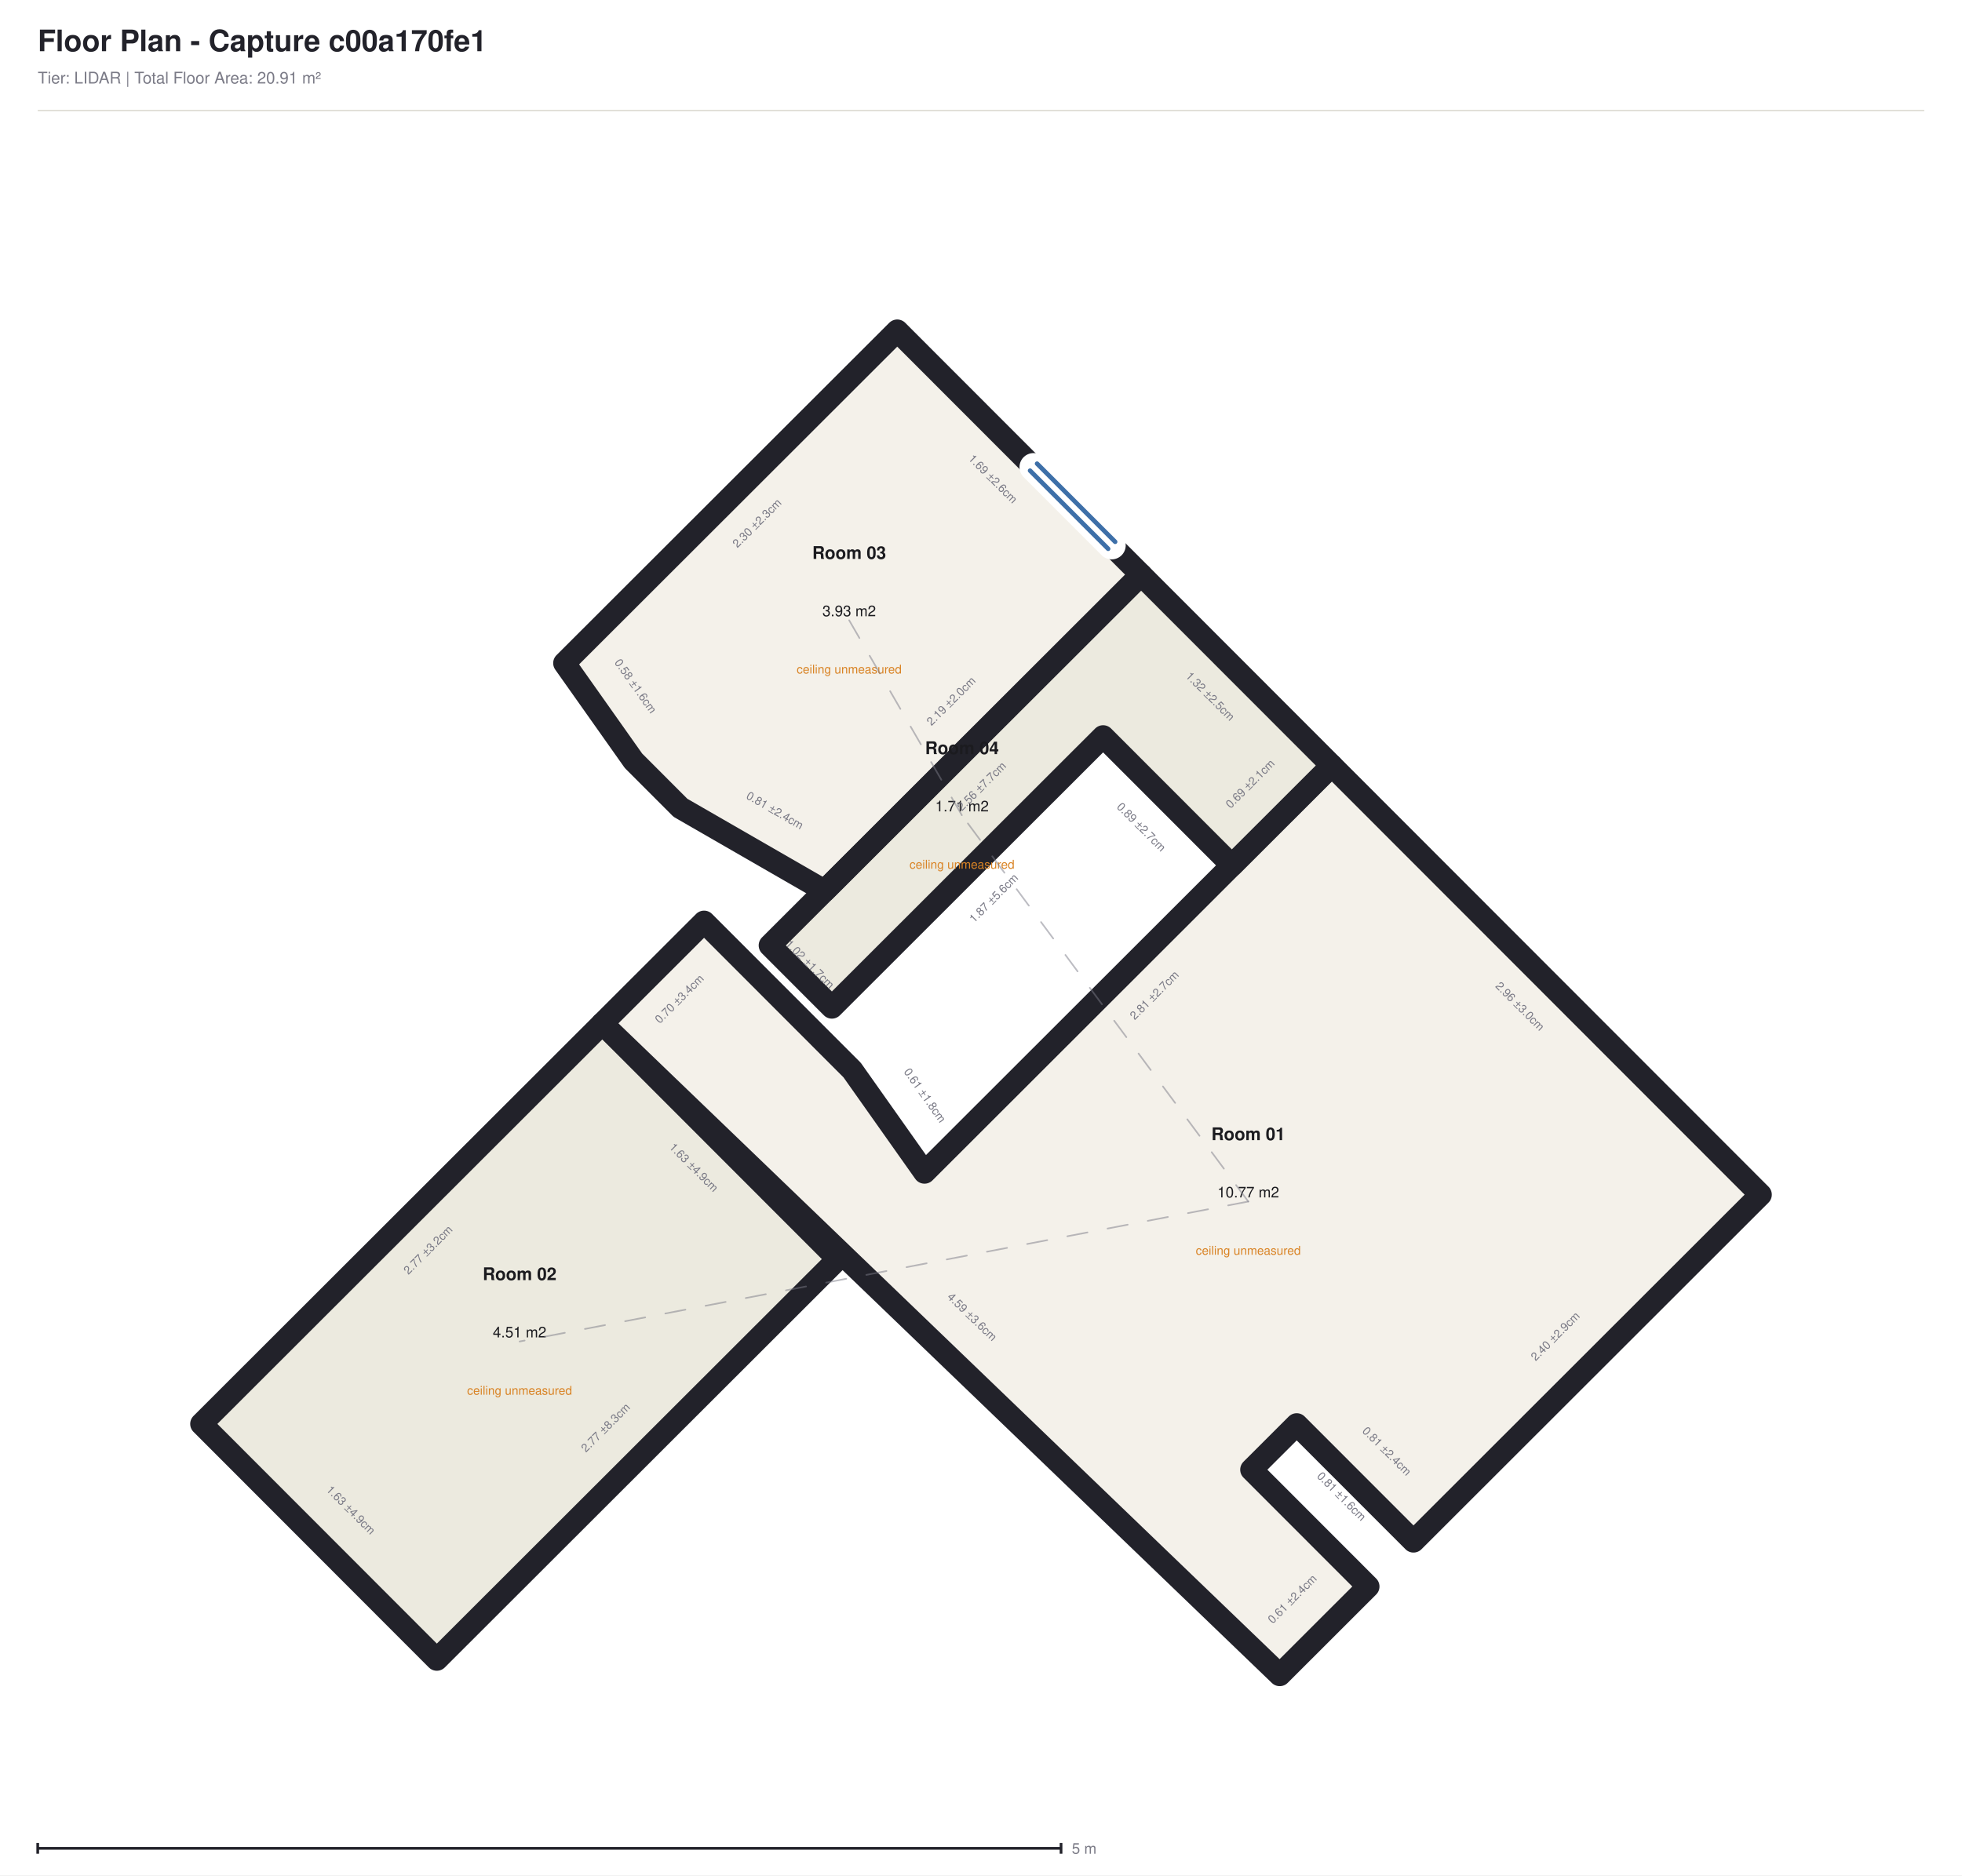
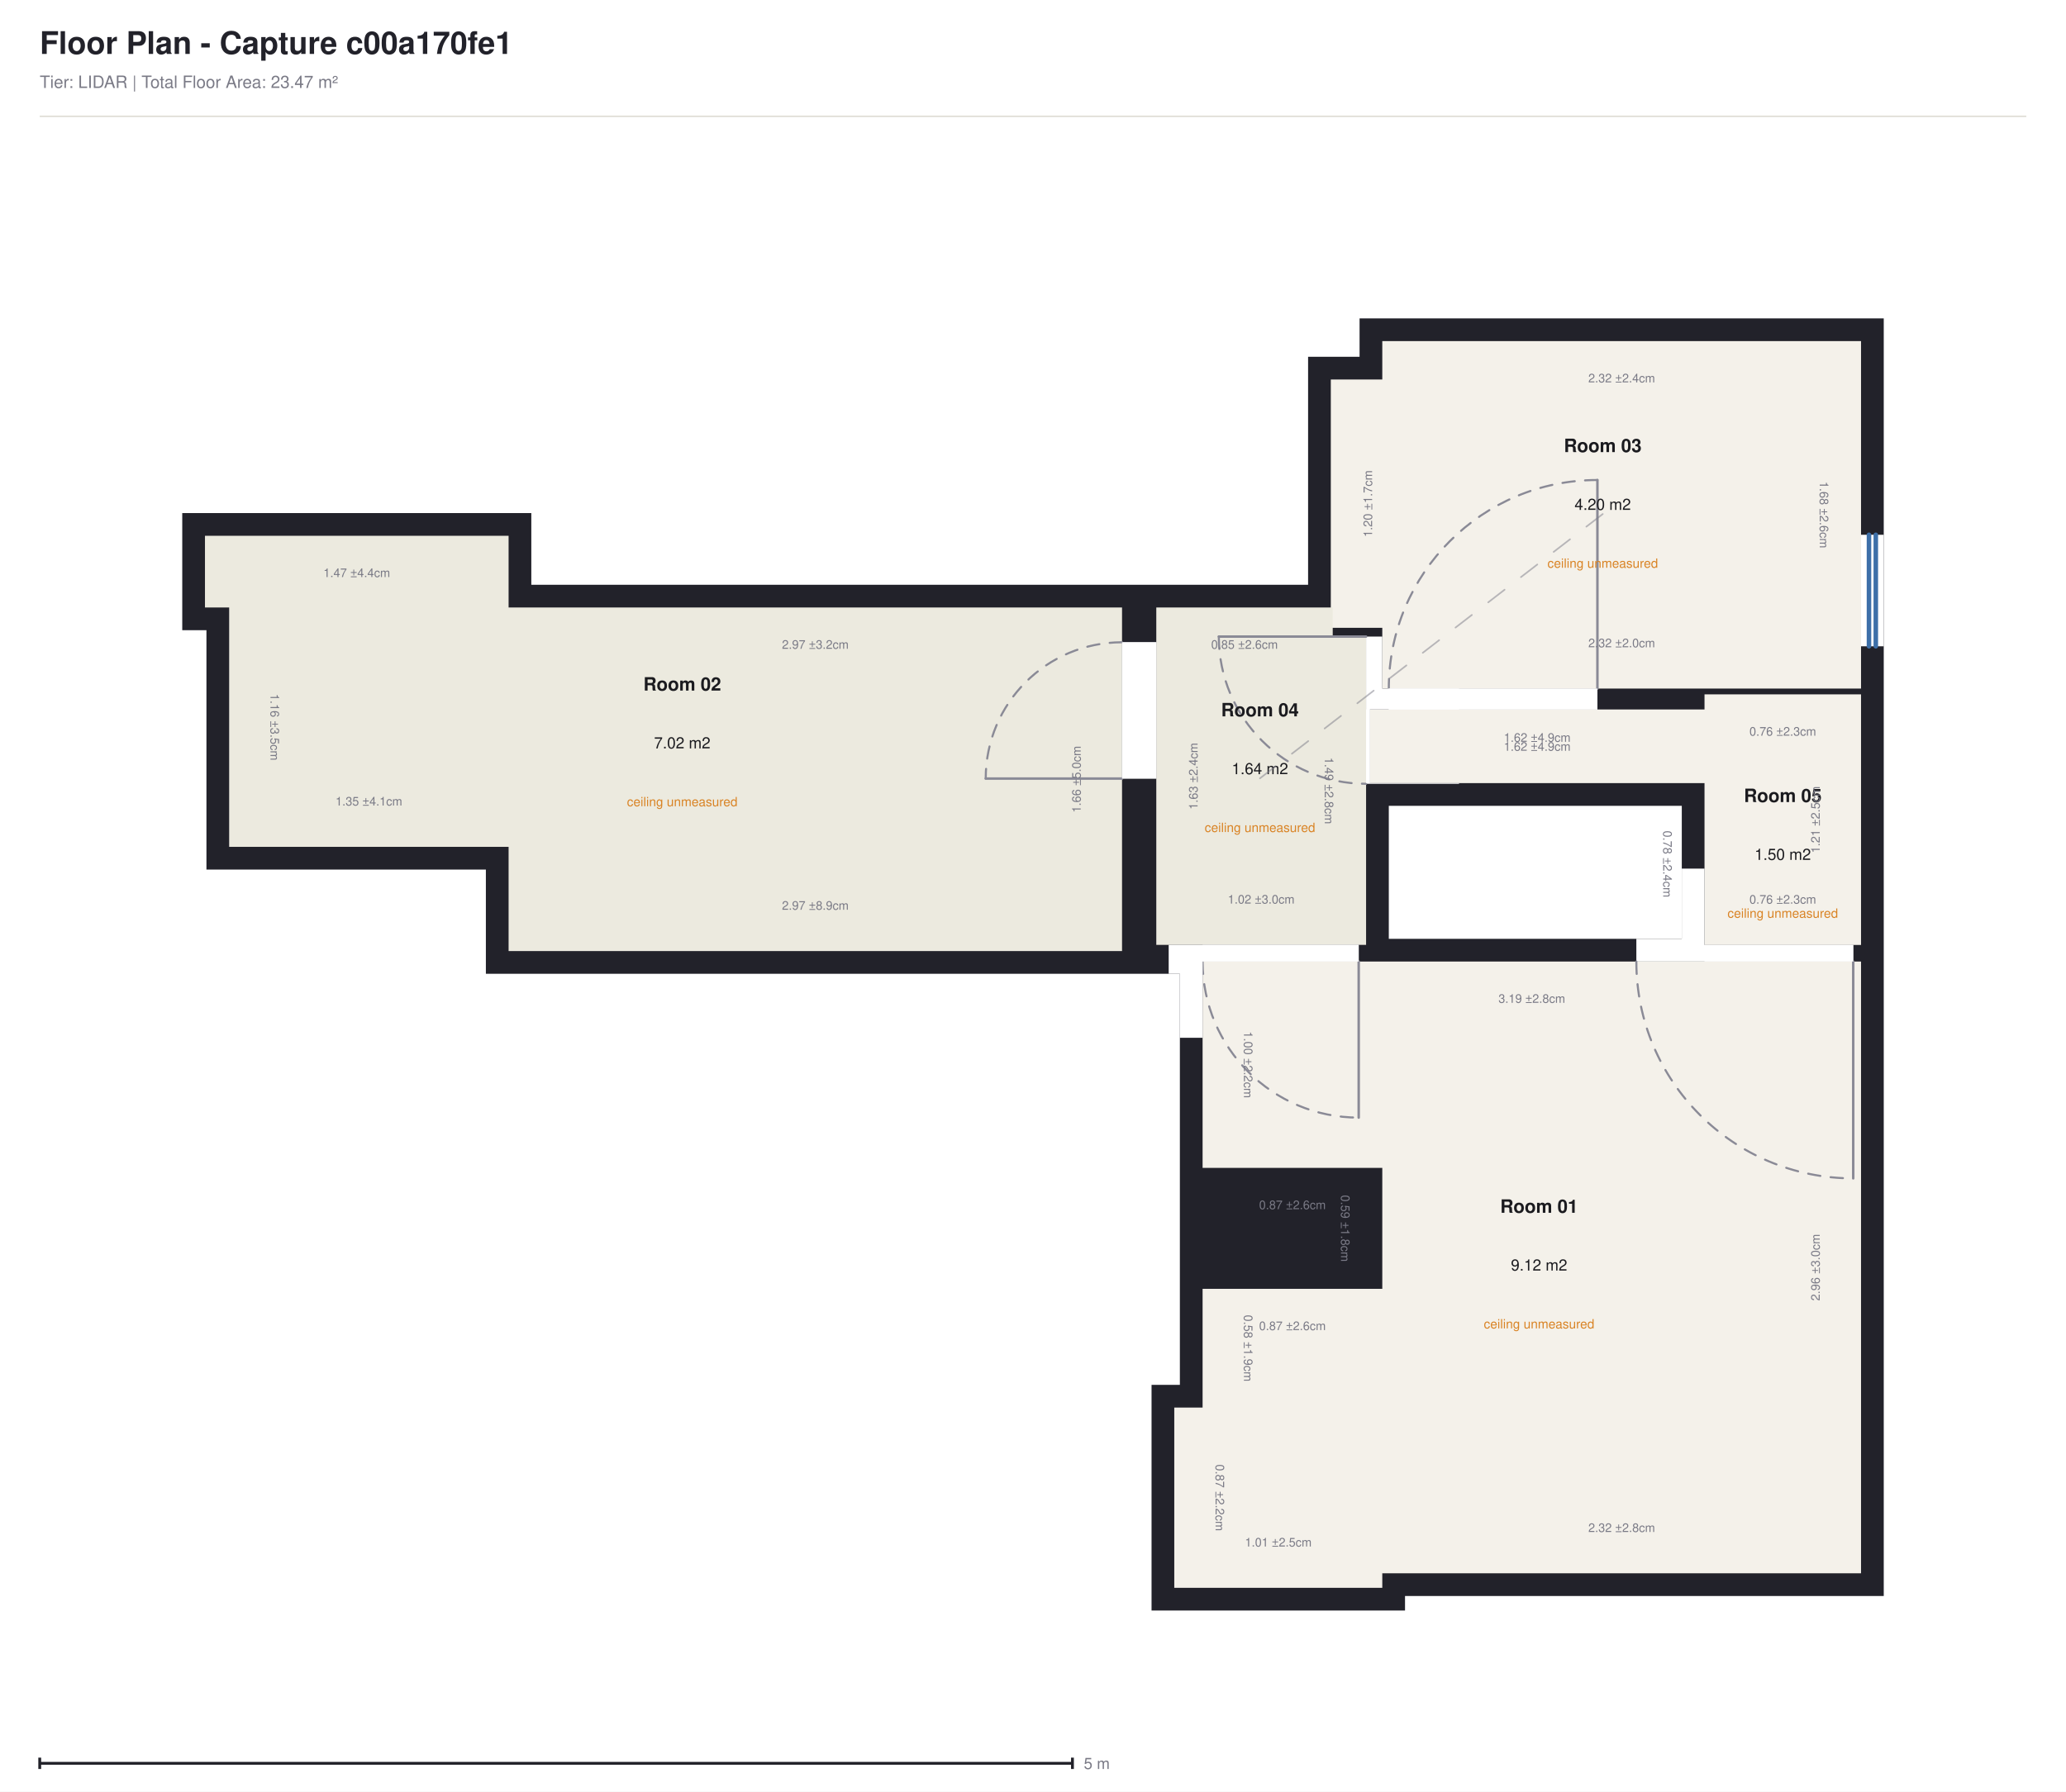
- <svg xmlns="http://www.w3.org/2000/svg" width="1456" height="1392" viewBox="0 0 1456 1392">
-   <rect width="1456" height="1392" fill="#ffffff" />
+ <svg xmlns="http://www.w3.org/2000/svg" width="1456" height="1263" viewBox="0 0 1456 1263">
+   <rect width="1456" height="1263" fill="#ffffff" />
  <g font-family="Helvetica Neue, Helvetica, Arial, sans-serif">
    <text x="28" y="38" font-size="22" font-weight="600" fill="#22222a">Floor Plan - Capture c00a170fe1</text>
-     <text x="28" y="62" font-size="12" fill="#7a7a86">Tier: LIDAR | Total Floor Area: 20.91 m²</text>
+     <text x="28" y="62" font-size="12" fill="#7a7a86">Tier: LIDAR | Total Floor Area: 23.47 m²</text>
    <line x1="28" y1="82" x2="1428" y2="82" stroke="#dedcd4" stroke-width="1" />
-     <polygon points="446.99,759.73 522.49,684.30 632.36,794.28 686.07,870.27 988.33,568.29 1306.50,886.77 1048.94,1144.09 962.29,1057.36 928.71,1090.91 1015.36,1177.64 949.69,1243.25" stroke="none" fill="#f4f1ea" />
-     <polygon points="446.99,759.73 621.69,934.59 324.17,1231.82 149.50,1056.94" stroke="none" fill="#eceadf" />
-     <polygon points="418.87,492.23 665.84,245.50 846.77,426.60 611.91,661.24 504.96,599.61 470.12,564.73" stroke="none" fill="#f4f1ea" />
-     <polygon points="571.37,701.75 846.77,426.60 988.33,568.29 914.20,642.35 818.62,546.67 617.34,747.77" stroke="none" fill="#eceadf" />
-     <polygon points="446.99,759.73 522.49,684.30 632.36,794.28 686.07,870.27 988.33,568.29 1306.50,886.77 1048.94,1144.09 962.29,1057.36 928.71,1090.91 1015.36,1177.64 949.69,1243.25" stroke="#22222a" stroke-width="16.71" stroke-linejoin="round" stroke-linecap="round" fill="none" />
-     <polygon points="446.99,759.73 621.69,934.59 324.17,1231.82 149.50,1056.94" stroke="#22222a" stroke-width="16.71" stroke-linejoin="round" stroke-linecap="round" fill="none" />
-     <polygon points="418.87,492.23 665.84,245.50 846.77,426.60 611.91,661.24 504.96,599.61 470.12,564.73" stroke="#22222a" stroke-width="16.71" stroke-linejoin="round" stroke-linecap="round" fill="none" />
-     <polygon points="571.37,701.75 846.77,426.60 988.33,568.29 914.20,642.35 818.62,546.67 617.34,747.77" stroke="#22222a" stroke-width="16.71" stroke-linejoin="round" stroke-linecap="round" fill="none" />
-     <line x1="767.00" y1="346.75" x2="824.96" y2="404.77" stroke="#ffffff" stroke-width="20.88" stroke-linejoin="round" stroke-linecap="round" fill="none" />
-     <line x1="769.60" y1="344.15" x2="827.56" y2="402.17" stroke="#3d6fa8" stroke-width="3.34" stroke-linejoin="round" stroke-linecap="round" fill="none" />
-     <line x1="764.40" y1="349.35" x2="822.36" y2="407.37" stroke="#3d6fa8" stroke-width="3.34" stroke-linejoin="round" stroke-linecap="round" fill="none" />
-     <text x="926.34" y="846.31" font-size="13.0" fill="#1b1b1f" text-anchor="middle" font-weight="bold">Room 01</text>
-     <text x="926.34" y="888.83" font-size="11.0" fill="#1b1b1f" text-anchor="middle" font-weight="normal">10.77 m2</text>
-     <text x="926.34" y="931.36" font-size="9.0" fill="#d98324" text-anchor="middle" font-weight="normal">ceiling unmeasured</text>
-     <text x="506.21" y="743.50" font-size="8.5" fill="#7a7a86" text-anchor="middle" font-weight="normal" transform="rotate(-44.97 506.21 743.50)">0.70 ±3.4cm</text>
-     <text x="598.91" y="717.82" font-size="8.5" fill="#7a7a86" text-anchor="middle" font-weight="normal" transform="rotate(45.03 598.91 717.82)">1.02 ±1.7cm</text>
-     <text x="684.02" y="814.74" font-size="8.5" fill="#7a7a86" text-anchor="middle" font-weight="normal" transform="rotate(54.75 684.02 814.74)">0.61 ±1.8cm</text>
-     <text x="858.67" y="740.77" font-size="8.5" fill="#7a7a86" text-anchor="middle" font-weight="normal" transform="rotate(-44.97 858.67 740.77)">2.81 ±2.7cm</text>
-     <text x="1125.93" y="749.00" font-size="8.5" fill="#7a7a86" text-anchor="middle" font-weight="normal" transform="rotate(45.03 1125.93 749.00)">2.96 ±3.0cm</text>
-     <text x="1156.25" y="993.94" font-size="8.5" fill="#7a7a86" text-anchor="middle" font-weight="normal" transform="rotate(-44.97 1156.25 993.94)">2.40 ±2.9cm</text>
-     <text x="1027.10" y="1079.26" font-size="8.5" fill="#7a7a86" text-anchor="middle" font-weight="normal" transform="rotate(-314.97 1027.10 1079.26)">0.81 ±2.4cm</text>
-     <text x="993.52" y="1112.80" font-size="8.5" fill="#7a7a86" text-anchor="middle" font-weight="normal" transform="rotate(45.03 993.52 1112.80)">0.81 ±1.6cm</text>
-     <text x="961.05" y="1188.95" font-size="8.5" fill="#7a7a86" text-anchor="middle" font-weight="normal" transform="rotate(-44.97 961.05 1188.95)">0.61 ±2.4cm</text>
-     <text x="719.40" y="979.60" font-size="8.5" fill="#7a7a86" text-anchor="middle" font-weight="normal" transform="rotate(-316.11 719.40 979.60)">4.59 ±3.6cm</text>
-     <text x="385.59" y="950.21" font-size="13.0" fill="#1b1b1f" text-anchor="middle" font-weight="bold">Room 02</text>
-     <text x="385.59" y="992.73" font-size="11.0" fill="#1b1b1f" text-anchor="middle" font-weight="normal">4.51 m2</text>
-     <text x="385.59" y="1035.26" font-size="9.0" fill="#d98324" text-anchor="middle" font-weight="normal">ceiling unmeasured</text>
-     <text x="512.85" y="868.62" font-size="8.5" fill="#7a7a86" text-anchor="middle" font-weight="normal" transform="rotate(45.03 512.85 868.62)">1.63 ±4.9cm</text>
-     <text x="451.46" y="1061.72" font-size="8.5" fill="#7a7a86" text-anchor="middle" font-weight="normal" transform="rotate(-44.97 451.46 1061.72)">2.77 ±8.3cm</text>
-     <text x="258.32" y="1122.92" font-size="8.5" fill="#7a7a86" text-anchor="middle" font-weight="normal" transform="rotate(-314.97 258.32 1122.92)">1.63 ±4.9cm</text>
-     <text x="319.71" y="929.82" font-size="8.5" fill="#7a7a86" text-anchor="middle" font-weight="normal" transform="rotate(-44.97 319.71 929.82)">2.77 ±3.2cm</text>
-     <text x="630.17" y="414.88" font-size="13.0" fill="#1b1b1f" text-anchor="middle" font-weight="bold">Room 03</text>
-     <text x="630.17" y="457.40" font-size="11.0" fill="#1b1b1f" text-anchor="middle" font-weight="normal">3.93 m2</text>
-     <text x="630.17" y="499.92" font-size="9.0" fill="#d98324" text-anchor="middle" font-weight="normal">ceiling unmeasured</text>
-     <text x="563.82" y="390.35" font-size="8.5" fill="#7a7a86" text-anchor="middle" font-weight="normal" transform="rotate(-44.97 563.82 390.35)">2.30 ±2.3cm</text>
-     <text x="734.82" y="357.52" font-size="8.5" fill="#7a7a86" text-anchor="middle" font-weight="normal" transform="rotate(45.03 734.82 357.52)">1.69 ±2.6cm</text>
-     <text x="707.87" y="522.43" font-size="8.5" fill="#7a7a86" text-anchor="middle" font-weight="normal" transform="rotate(-44.97 707.87 522.43)">2.19 ±2.0cm</text>
-     <text x="573.60" y="604.11" font-size="8.5" fill="#7a7a86" text-anchor="middle" font-weight="normal" transform="rotate(-330.04 573.60 604.11)">0.81 ±2.4cm</text>
-     <text x="469.30" y="510.95" font-size="8.5" fill="#7a7a86" text-anchor="middle" font-weight="normal" transform="rotate(-305.25 469.30 510.95)">0.58 ±1.6cm</text>
-     <text x="713.90" y="559.76" font-size="13.0" fill="#1b1b1f" text-anchor="middle" font-weight="bold">Room 04</text>
-     <text x="713.90" y="602.28" font-size="11.0" fill="#1b1b1f" text-anchor="middle" font-weight="normal">1.71 m2</text>
-     <text x="713.90" y="644.81" font-size="9.0" fill="#d98324" text-anchor="middle" font-weight="normal">ceiling unmeasured</text>
-     <text x="730.54" y="585.66" font-size="8.5" fill="#7a7a86" text-anchor="middle" font-weight="normal" transform="rotate(-44.97 730.54 585.66)">2.56 ±7.7cm</text>
-     <text x="896.06" y="518.91" font-size="8.5" fill="#7a7a86" text-anchor="middle" font-weight="normal" transform="rotate(45.03 896.06 518.91)">1.32 ±2.5cm</text>
-     <text x="929.80" y="583.83" font-size="8.5" fill="#7a7a86" text-anchor="middle" font-weight="normal" transform="rotate(-44.97 929.80 583.83)">0.69 ±2.1cm</text>
-     <text x="844.93" y="615.98" font-size="8.5" fill="#7a7a86" text-anchor="middle" font-weight="normal" transform="rotate(-314.97 844.93 615.98)">0.89 ±2.7cm</text>
-     <text x="739.45" y="668.71" font-size="8.5" fill="#7a7a86" text-anchor="middle" font-weight="normal" transform="rotate(-44.97 739.45 668.71)">1.87 ±5.6cm</text>
-     <line x1="926.34" y1="891.87" x2="713.90" y2="605.32" stroke="#7a7a86" stroke-width="1.21" stroke-linejoin="round" stroke-linecap="round" fill="none" stroke-dasharray="15.19,15.19" opacity="0.50" />
-     <line x1="630.17" y1="460.44" x2="713.90" y2="605.32" stroke="#7a7a86" stroke-width="1.21" stroke-linejoin="round" stroke-linecap="round" fill="none" stroke-dasharray="15.19,15.19" opacity="0.50" />
-     <line x1="926.34" y1="891.87" x2="385.59" y2="995.77" stroke="#7a7a86" stroke-width="1.21" stroke-linejoin="round" stroke-linecap="round" fill="none" stroke-dasharray="15.19,15.19" opacity="0.50" />
+     <polygon points="128.44,444.24 128.44,361.68 374.44,361.68 374.44,412.22 921.87,412.22 921.87,251.50 958.15,251.50 958.15,224.44 1327.56,224.44 1327.56,1125.06 990.18,1125.06 990.18,1135.30 811.55,1135.30 811.55,976.22 831.51,976.22 831.51,686.44 342.42,686.44 342.42,612.98 145.49,612.98 145.49,444.24 128.44,444.24" stroke="none" fill="#22222a" />
+     <polygon points="1185.23,661.80 1185.23,568.05 978.75,568.05 978.75,661.80 1185.23,661.80" stroke="none" fill="#ffffff" />
+     <polygon points="827.56,992.23 827.56,1119.29 974.16,1119.29 974.16,1109.05 1311.55,1109.05 1311.55,677.81 847.52,677.81 847.52,823.27 974.16,823.27 974.16,908.53 847.52,908.53 847.52,992.23" stroke="none" fill="#f4f1ea" />
+     <polygon points="790.75,670.43 790.75,428.23 358.43,428.23 358.43,377.69 144.45,377.69 144.45,428.23 161.50,428.23 161.50,596.97 358.43,596.97 358.43,670.43" stroke="none" fill="#eceadf" />
+     <polygon points="1311.55,485.39 974.16,485.39 974.16,442.56 937.88,442.56 937.88,267.52 974.16,267.52 974.16,240.45 1311.55,240.45" stroke="none" fill="#f4f1ea" />
+     <polygon points="814.89,666.06 814.89,428.23 939.23,428.23 939.23,448.73 962.74,448.73 962.74,666.06" stroke="none" fill="#eceadf" />
+     <polygon points="1311.55,666.12 1311.55,489.47 1201.24,489.47 1201.24,500.12 965.43,500.12 965.43,552.04 1201.24,552.04 1201.24,666.12" stroke="none" fill="#f4f1ea" />
+     <polygon points="847.52,677.81 847.52,666.06 957.54,666.06 957.54,677.81 847.52,677.81" stroke="none" fill="#ffffff" />
+     <line x1="957.54" y1="677.81" x2="957.54" y2="787.83" stroke="#8a8a96" stroke-width="1.75" stroke-linejoin="round" stroke-linecap="round" fill="none" />
+     <path d="M 847.52 677.81 A 110.02 110.02 0 0 0 957.54 787.83" stroke="#8a8a96" stroke-width="1.46" stroke-linejoin="round" stroke-linecap="round" fill="none" stroke-dasharray="8.73,7.28" />
+     <polygon points="1153.21,677.81 1153.21,661.80 1185.23,661.80 1185.23,612.31 1201.24,612.31 1201.24,666.12 1306.05,666.12 1306.05,677.81 1153.21,677.81" stroke="none" fill="#ffffff" />
+     <line x1="1306.05" y1="677.81" x2="1306.05" y2="830.66" stroke="#8a8a96" stroke-width="1.75" stroke-linejoin="round" stroke-linecap="round" fill="none" />
+     <path d="M 1153.21 677.81 A 152.84 152.84 0 0 0 1306.05 830.66" stroke="#8a8a96" stroke-width="1.46" stroke-linejoin="round" stroke-linecap="round" fill="none" stroke-dasharray="8.73,7.28" />
+     <polygon points="790.75,452.75 814.89,452.75 814.89,548.83 790.75,548.83 790.75,452.75" stroke="none" fill="#ffffff" />
+     <line x1="790.75" y1="548.83" x2="694.68" y2="548.83" stroke="#8a8a96" stroke-width="1.75" stroke-linejoin="round" stroke-linecap="round" fill="none" />
+     <path d="M 790.75 452.75 A 96.07 96.07 0 0 0 694.68 548.83" stroke="#8a8a96" stroke-width="1.46" stroke-linejoin="round" stroke-linecap="round" fill="none" stroke-dasharray="8.73,7.28" />
+     <polygon points="1311.55,376.98 1327.56,376.98 1327.56,455.59 1311.55,455.59 1311.55,376.98" stroke="none" fill="#ffffff" />
+     <line x1="1317.15" y1="376.98" x2="1317.15" y2="455.59" stroke="#3d6fa8" stroke-width="3.20" stroke-linejoin="round" stroke-linecap="round" fill="none" />
+     <line x1="1321.96" y1="376.98" x2="1321.96" y2="455.59" stroke="#3d6fa8" stroke-width="3.20" stroke-linejoin="round" stroke-linecap="round" fill="none" />
+     <polygon points="1125.77,485.39 1125.77,500.12 978.75,500.12 978.75,485.39 1125.77,485.39" stroke="none" fill="#ffffff" />
+     <line x1="1125.77" y1="485.39" x2="1125.77" y2="338.37" stroke="#8a8a96" stroke-width="1.75" stroke-linejoin="round" stroke-linecap="round" fill="none" />
+     <path d="M 1125.77 338.37 A 147.02 147.02 0 0 0 978.75 485.39" stroke="#8a8a96" stroke-width="1.46" stroke-linejoin="round" stroke-linecap="round" fill="none" stroke-dasharray="8.73,7.28" />
+     <polygon points="957.54,666.06 957.54,677.81 847.52,677.81 847.52,731.56 831.51,731.56 831.51,686.44 823.62,686.44 823.62,666.06 957.54,666.06" stroke="none" fill="#ffffff" />
+     <polygon points="814.89,548.83 790.75,548.83 790.75,452.75 814.89,452.75 814.89,548.83" stroke="none" fill="#ffffff" />
+     <polygon points="962.74,448.73 974.16,448.73 974.16,485.39 1028.24,485.39 1028.24,500.12 965.43,500.12 965.43,552.04 1028.24,552.04 1028.24,552.52 962.74,552.52 962.74,448.73" stroke="none" fill="#ffffff" />
+     <line x1="962.74" y1="448.73" x2="858.95" y2="448.73" stroke="#8a8a96" stroke-width="1.75" stroke-linejoin="round" stroke-linecap="round" fill="none" />
+     <path d="M 858.95 448.73 A 103.79 103.79 0 0 0 962.74 552.52" stroke="#8a8a96" stroke-width="1.46" stroke-linejoin="round" stroke-linecap="round" fill="none" stroke-dasharray="8.73,7.28" />
+     <polygon points="978.75,500.12 978.75,485.39 1125.77,485.39 1125.77,500.12 978.75,500.12" stroke="none" fill="#ffffff" />
+     <polygon points="1306.05,666.12 1306.05,677.81 1201.24,677.81 1201.24,666.12 1306.05,666.12" stroke="none" fill="#ffffff" />
+     <polygon points="965.43,552.04 962.74,552.04 962.74,500.12 965.43,500.12 965.43,552.04" stroke="none" fill="#ffffff" />
+     <text x="1084.66" y="854.92" font-size="13.0" fill="#1b1b1f" text-anchor="middle" font-weight="bold">Room 01</text>
+     <text x="1084.66" y="895.67" font-size="11.0" fill="#1b1b1f" text-anchor="middle" font-weight="normal">9.12 m2</text>
+     <text x="1084.66" y="936.43" font-size="9.0" fill="#d98324" text-anchor="middle" font-weight="normal">ceiling unmeasured</text>
+     <text x="856.67" y="1055.76" font-size="8.5" fill="#7a7a86" text-anchor="middle" font-weight="normal" transform="rotate(90.00 856.67 1055.76)">0.87 ±2.2cm</text>
+     <text x="900.86" y="1090.18" font-size="8.5" fill="#7a7a86" text-anchor="middle" font-weight="normal">1.01 ±2.5cm</text>
+     <text x="1142.86" y="1079.94" font-size="8.5" fill="#7a7a86" text-anchor="middle" font-weight="normal">2.32 ±2.8cm</text>
+     <text x="1282.44" y="893.43" font-size="8.5" fill="#7a7a86" text-anchor="middle" font-weight="normal" transform="rotate(-90.00 1282.44 893.43)">2.96 ±3.0cm</text>
+     <text x="1079.54" y="706.93" font-size="8.5" fill="#7a7a86" text-anchor="middle" font-weight="normal" transform="rotate(-360.00 1079.54 706.93)">3.19 ±2.8cm</text>
+     <text x="876.64" y="750.54" font-size="8.5" fill="#7a7a86" text-anchor="middle" font-weight="normal" transform="rotate(90.00 876.64 750.54)">1.00 ±2.2cm</text>
+     <text x="910.84" y="852.38" font-size="8.5" fill="#7a7a86" text-anchor="middle" font-weight="normal">0.87 ±2.6cm</text>
+     <text x="945.05" y="865.90" font-size="8.5" fill="#7a7a86" text-anchor="middle" font-weight="normal" transform="rotate(90.00 945.05 865.90)">0.59 ±1.8cm</text>
+     <text x="910.84" y="937.64" font-size="8.5" fill="#7a7a86" text-anchor="middle" font-weight="normal" transform="rotate(-360.00 910.84 937.64)">0.87 ±2.6cm</text>
+     <text x="876.64" y="950.38" font-size="8.5" fill="#7a7a86" text-anchor="middle" font-weight="normal" transform="rotate(90.00 876.64 950.38)">0.58 ±1.9cm</text>
+     <text x="480.81" y="486.81" font-size="13.0" fill="#1b1b1f" text-anchor="middle" font-weight="bold">Room 02</text>
+     <text x="480.81" y="527.57" font-size="11.0" fill="#1b1b1f" text-anchor="middle" font-weight="normal">7.02 m2</text>
+     <text x="480.81" y="568.33" font-size="9.0" fill="#d98324" text-anchor="middle" font-weight="normal">ceiling unmeasured</text>
+     <text x="761.64" y="549.33" font-size="8.5" fill="#7a7a86" text-anchor="middle" font-weight="normal" transform="rotate(-90.00 761.64 549.33)">1.66 ±5.0cm</text>
+     <text x="574.59" y="457.34" font-size="8.5" fill="#7a7a86" text-anchor="middle" font-weight="normal" transform="rotate(-360.00 574.59 457.34)">2.97 ±3.2cm</text>
+     <text x="251.44" y="406.80" font-size="8.5" fill="#7a7a86" text-anchor="middle" font-weight="normal" transform="rotate(-360.00 251.44 406.80)">1.47 ±4.4cm</text>
+     <text x="190.62" y="512.60" font-size="8.5" fill="#7a7a86" text-anchor="middle" font-weight="normal" transform="rotate(90.00 190.62 512.60)">1.16 ±3.5cm</text>
+     <text x="259.97" y="567.85" font-size="8.5" fill="#7a7a86" text-anchor="middle" font-weight="normal">1.35 ±4.1cm</text>
+     <text x="574.59" y="641.31" font-size="8.5" fill="#7a7a86" text-anchor="middle" font-weight="normal">2.97 ±8.9cm</text>
+     <text x="1129.52" y="318.69" font-size="13.0" fill="#1b1b1f" text-anchor="middle" font-weight="bold">Room 03</text>
+     <text x="1129.52" y="359.45" font-size="11.0" fill="#1b1b1f" text-anchor="middle" font-weight="normal">4.20 m2</text>
+     <text x="1129.52" y="400.21" font-size="9.0" fill="#d98324" text-anchor="middle" font-weight="normal">ceiling unmeasured</text>
+     <text x="1142.86" y="456.28" font-size="8.5" fill="#7a7a86" text-anchor="middle" font-weight="normal" transform="rotate(-360.00 1142.86 456.28)">2.32 ±2.0cm</text>
+     <text x="966.99" y="355.04" font-size="8.5" fill="#7a7a86" text-anchor="middle" font-weight="normal" transform="rotate(-90.00 966.99 355.04)">1.20 ±1.7cm</text>
+     <text x="1142.86" y="269.56" font-size="8.5" fill="#7a7a86" text-anchor="middle" font-weight="normal">2.32 ±2.4cm</text>
+     <text x="1282.44" y="362.92" font-size="8.5" fill="#7a7a86" text-anchor="middle" font-weight="normal" transform="rotate(90.00 1282.44 362.92)">1.68 ±2.6cm</text>
+     <text x="887.95" y="504.99" font-size="13.0" fill="#1b1b1f" text-anchor="middle" font-weight="bold">Room 04</text>
+     <text x="887.95" y="545.74" font-size="11.0" fill="#1b1b1f" text-anchor="middle" font-weight="normal">1.64 m2</text>
+     <text x="887.95" y="586.50" font-size="9.0" fill="#d98324" text-anchor="middle" font-weight="normal">ceiling unmeasured</text>
+     <text x="844.00" y="547.15" font-size="8.5" fill="#7a7a86" text-anchor="middle" font-weight="normal" transform="rotate(-90.00 844.00 547.15)">1.63 ±2.4cm</text>
+     <text x="877.06" y="457.34" font-size="8.5" fill="#7a7a86" text-anchor="middle" font-weight="normal">0.85 ±2.6cm</text>
+     <text x="933.62" y="557.40" font-size="8.5" fill="#7a7a86" text-anchor="middle" font-weight="normal" transform="rotate(90.00 933.62 557.40)">1.49 ±2.8cm</text>
+     <text x="888.81" y="636.95" font-size="8.5" fill="#7a7a86" text-anchor="middle" font-weight="normal" transform="rotate(-360.00 888.81 636.95)">1.02 ±3.0cm</text>
+     <text x="1256.40" y="565.41" font-size="13.0" fill="#1b1b1f" text-anchor="middle" font-weight="bold">Room 05</text>
+     <text x="1256.40" y="606.17" font-size="11.0" fill="#1b1b1f" text-anchor="middle" font-weight="normal">1.50 m2</text>
+     <text x="1256.40" y="646.92" font-size="9.0" fill="#d98324" text-anchor="middle" font-weight="normal">ceiling unmeasured</text>
+     <text x="1282.44" y="577.80" font-size="8.5" fill="#7a7a86" text-anchor="middle" font-weight="normal" transform="rotate(-90.00 1282.44 577.80)">1.21 ±2.5cm</text>
+     <text x="1256.40" y="518.59" font-size="8.5" fill="#7a7a86" text-anchor="middle" font-weight="normal" transform="rotate(-360.00 1256.40 518.59)">0.76 ±2.3cm</text>
+     <text x="1083.34" y="529.23" font-size="8.5" fill="#7a7a86" text-anchor="middle" font-weight="normal" transform="rotate(-360.00 1083.34 529.23)">1.62 ±4.9cm</text>
+     <text x="1083.34" y="522.92" font-size="8.5" fill="#7a7a86" text-anchor="middle" font-weight="normal">1.62 ±4.9cm</text>
+     <text x="1172.13" y="609.08" font-size="8.5" fill="#7a7a86" text-anchor="middle" font-weight="normal" transform="rotate(90.00 1172.13 609.08)">0.78 ±2.4cm</text>
+     <text x="1256.40" y="637.01" font-size="8.5" fill="#7a7a86" text-anchor="middle" font-weight="normal">0.76 ±2.3cm</text>
+     <line x1="1129.52" y1="362.36" x2="887.95" y2="548.66" stroke="#7a7a86" stroke-width="1.16" stroke-linejoin="round" stroke-linecap="round" fill="none" stroke-dasharray="14.56,14.56" opacity="0.50" />
    <g>
-       <line x1="28" y1="1372" x2="787.4" y2="1372" stroke="#22222a" stroke-width="2" />
-       <line x1="28" y1="1368" x2="28" y2="1376" stroke="#22222a" stroke-width="2" />
-       <line x1="787.4" y1="1368" x2="787.4" y2="1376" stroke="#22222a" stroke-width="2" />
-       <text x="795.4" y="1376" font-size="11" fill="#7a7a86">5 m</text>
+       <line x1="28" y1="1243" x2="755.8" y2="1243" stroke="#22222a" stroke-width="2" />
+       <line x1="28" y1="1239" x2="28" y2="1247" stroke="#22222a" stroke-width="2" />
+       <line x1="755.8" y1="1239" x2="755.8" y2="1247" stroke="#22222a" stroke-width="2" />
+       <text x="763.8" y="1247" font-size="11" fill="#7a7a86">5 m</text>
    </g>
  </g>
</svg>
